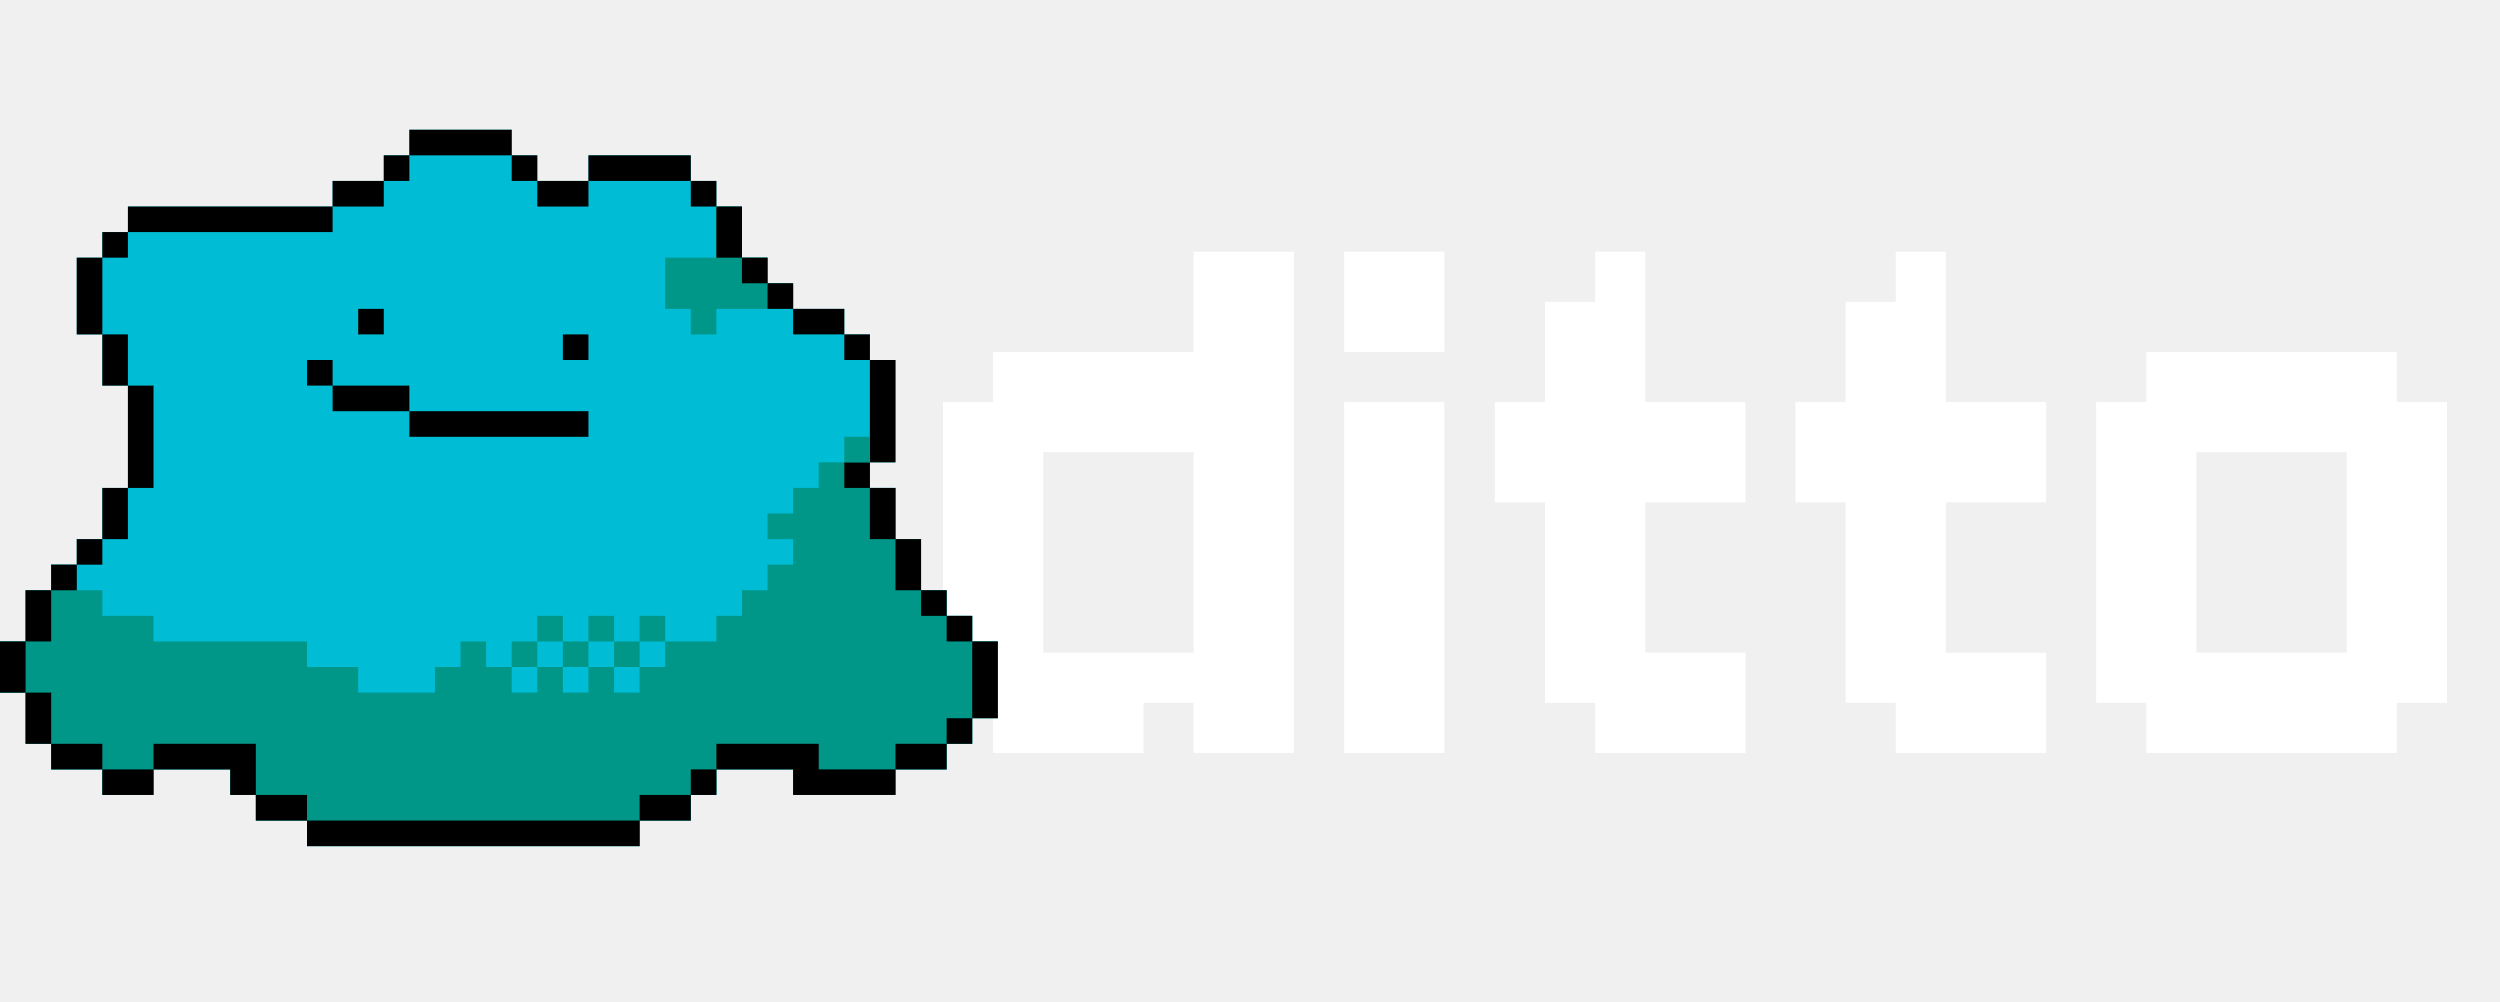
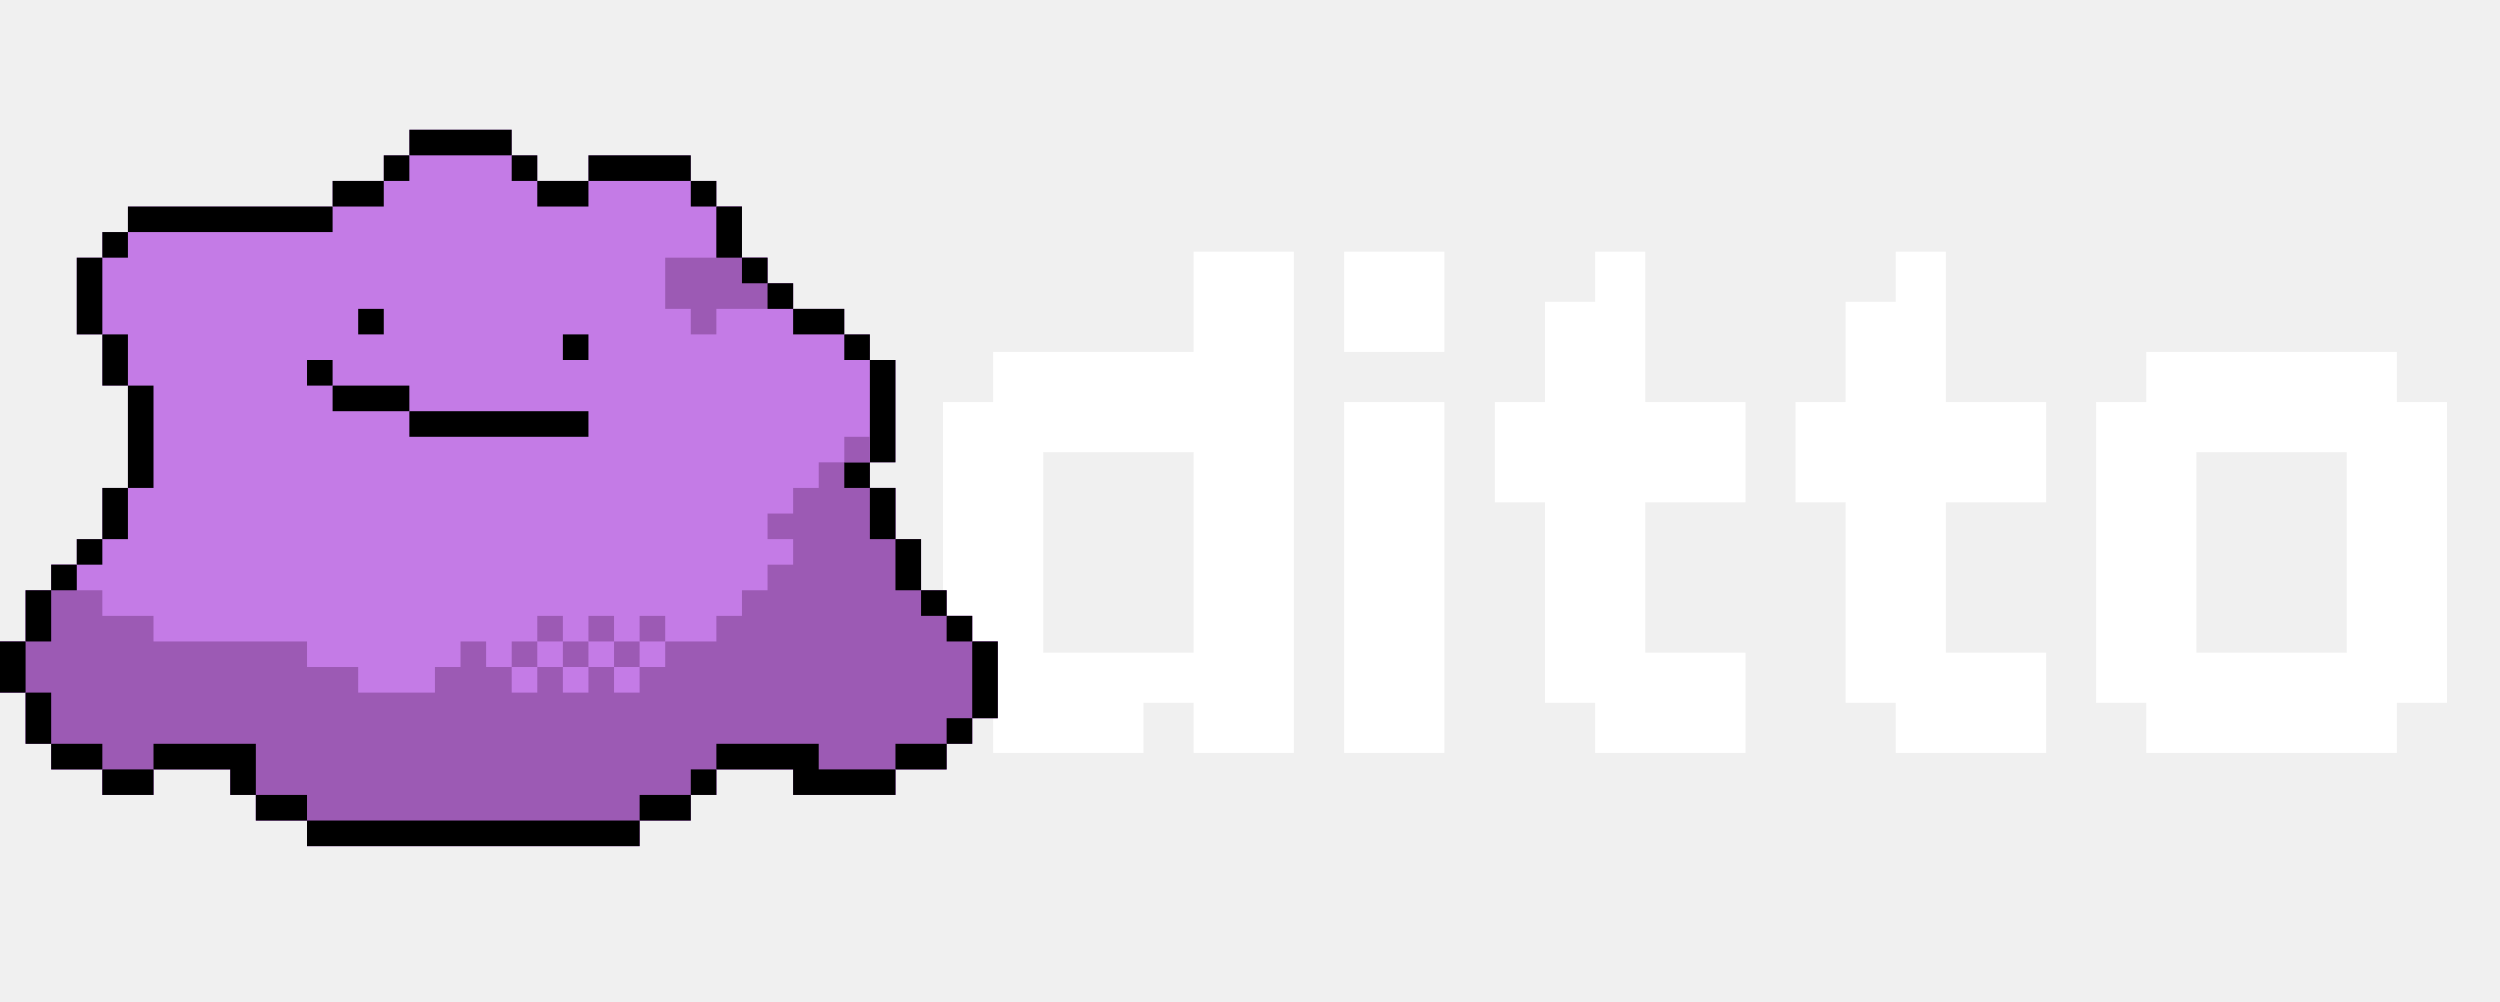
<svg xmlns="http://www.w3.org/2000/svg" width="684" height="274" viewBox="0 0 684 274" fill="none">
  <path d="M354 110V123.714H340.286V110H354ZM354 96.286V110H340.286V96.286H354ZM340.286 96.286V110H326.571V96.286H340.286ZM340.286 110V123.714H326.571V110H340.286ZM340.286 123.714V137.429H326.571V123.714H340.286ZM340.286 137.429V151.143H326.571V137.429H340.286ZM340.286 151.143V164.857H326.571V151.143H340.286ZM354 151.143V164.857H340.286V151.143H354ZM354 137.429V151.143H340.286V137.429H354ZM354 123.714V137.429H340.286V123.714H354ZM354 164.857V178.571H340.286V164.857H354ZM340.286 164.857V178.571H326.571V164.857H340.286ZM340.286 178.571V192.286H326.571V178.571H340.286ZM340.286 192.286V206H326.571V192.286H340.286ZM354 192.286V206H340.286V192.286H354ZM354 178.571V192.286H340.286V178.571H354ZM285.429 192.286V206H271.714V192.286H285.429ZM271.714 178.571V192.286H258V178.571H271.714ZM271.714 164.857V178.571H258V164.857H271.714ZM271.714 151.143V164.857H258V151.143H271.714ZM271.714 137.429V151.143H258V137.429H271.714ZM271.714 123.714V137.429H258V123.714H271.714ZM271.714 110V123.714H258V110H271.714ZM285.429 137.429V151.143H271.714V137.429H285.429ZM285.429 151.143V164.857H271.714V151.143H285.429ZM285.429 164.857V178.571H271.714V164.857H285.429ZM285.429 178.571V192.286H271.714V178.571H285.429ZM285.429 123.714V137.429H271.714V123.714H285.429ZM299.143 110V123.714H285.429V110H299.143ZM299.143 96.286V110H285.429V96.286H299.143ZM285.429 96.286V110H271.714V96.286H285.429ZM285.429 110V123.714H271.714V110H285.429ZM312.857 96.286V110H299.143V96.286H312.857ZM354 68.857V82.571H340.286V68.857H354ZM340.286 68.857V82.571H326.571V68.857H340.286ZM340.286 82.571V96.286H326.571V82.571H340.286ZM354 82.571V96.286H340.286V82.571H354ZM312.857 192.286V206H299.143V192.286H312.857ZM299.143 192.286V206H285.429V192.286H299.143ZM299.143 178.571V192.286H285.429V178.571H299.143ZM312.857 178.571V192.286H299.143V178.571H312.857ZM326.571 178.571V192.286H312.857V178.571H326.571ZM326.571 96.286V110H312.857V96.286H326.571ZM326.571 110V123.714H312.857V110H326.571ZM312.857 110V123.714H299.143V110H312.857ZM367.75 68.857H395.179V96.286H367.75V68.857ZM367.75 110H395.179V206H367.75V110ZM463.857 178.571H477.571V192.286H463.857V178.571ZM463.857 192.286H477.571V206H463.857V192.286ZM450.143 192.286H463.857V206H450.143V192.286ZM450.143 178.571H463.857V192.286H450.143V178.571ZM436.429 192.286H450.143V206H436.429V192.286ZM436.429 178.571H450.143V192.286H436.429V178.571ZM422.714 178.571H436.429V192.286H422.714V178.571ZM422.714 164.857H436.429V178.571H422.714V164.857ZM422.714 151.143H436.429V164.857H422.714V151.143ZM422.714 137.429H436.429V151.143H422.714V137.429ZM422.714 123.714H436.429V137.429H422.714V123.714ZM422.714 110H436.429V123.714H422.714V110ZM436.429 151.143H450.143V164.857H436.429V151.143ZM436.429 164.857H450.143V178.571H436.429V164.857ZM436.429 137.429H450.143V151.143H436.429V137.429ZM436.429 123.714H450.143V137.429H436.429V123.714ZM436.429 68.857H450.143V82.571H436.429V68.857ZM436.429 82.571H450.143V96.286H436.429V82.571ZM436.429 96.286H450.143V110H436.429V96.286ZM436.429 110H450.143V123.714H436.429V110ZM422.714 96.286H436.429V110H422.714V96.286ZM409 110H422.714V123.714H409V110ZM450.143 110H463.857V123.714H450.143V110ZM463.857 110H477.571V123.714H463.857V110ZM422.714 82.571H436.429V96.286H422.714V82.571ZM409 123.714H422.714V137.429H409V123.714ZM450.143 123.714H463.857V137.429H450.143V123.714ZM463.857 123.714H477.571V137.429H463.857V123.714ZM546.107 178.571H559.821V192.286H546.107V178.571ZM546.107 192.286H559.821V206H546.107V192.286ZM532.393 192.286H546.107V206H532.393V192.286ZM532.393 178.571H546.107V192.286H532.393V178.571ZM518.679 192.286H532.393V206H518.679V192.286ZM518.679 178.571H532.393V192.286H518.679V178.571ZM504.964 178.571H518.679V192.286H504.964V178.571ZM504.964 164.857H518.679V178.571H504.964V164.857ZM504.964 151.143H518.679V164.857H504.964V151.143ZM504.964 137.429H518.679V151.143H504.964V137.429ZM504.964 123.714H518.679V137.429H504.964V123.714ZM504.964 110H518.679V123.714H504.964V110ZM518.679 151.143H532.393V164.857H518.679V151.143ZM518.679 164.857H532.393V178.571H518.679V164.857ZM518.679 137.429H532.393V151.143H518.679V137.429ZM518.679 123.714H532.393V137.429H518.679V123.714ZM518.679 68.857H532.393V82.571H518.679V68.857ZM518.679 82.571H532.393V96.286H518.679V82.571ZM518.679 96.286H532.393V110H518.679V96.286ZM518.679 110H532.393V123.714H518.679V110ZM504.964 96.286H518.679V110H504.964V96.286ZM491.25 110H504.964V123.714H491.25V110ZM532.393 110H546.107V123.714H532.393V110ZM546.107 110H559.821V123.714H546.107V110ZM504.964 82.571H518.679V96.286H504.964V82.571ZM491.25 123.714H504.964V137.429H491.25V123.714ZM532.393 123.714H546.107V137.429H532.393V123.714ZM546.107 123.714H559.821V137.429H546.107V123.714ZM600.929 96.286H614.643V110H600.929V96.286ZM587.214 96.286H600.929V110H587.214V96.286ZM587.214 110H600.929V123.714H587.214V110ZM600.929 110H614.643V123.714H600.929V110ZM614.643 96.286H628.357V110H614.643V96.286ZM628.357 96.286H642.071V110H628.357V96.286ZM642.071 96.286H655.786V110H642.071V96.286ZM642.071 110H655.786V123.714H642.071V110ZM628.357 110H642.071V123.714H628.357V110ZM642.071 137.429H655.786V151.143H642.071V137.429ZM655.786 110H669.5V123.714H655.786V110ZM655.786 123.714H669.5V137.429H655.786V123.714ZM655.786 137.429H669.5V151.143H655.786V137.429ZM655.786 151.143H669.5V164.857H655.786V151.143ZM655.786 164.857H669.5V178.571H655.786V164.857ZM655.786 178.571H669.5V192.286H655.786V178.571ZM642.071 178.571H655.786V192.286H642.071V178.571ZM642.071 164.857H655.786V178.571H642.071V164.857ZM642.071 151.143H655.786V164.857H642.071V151.143ZM642.071 123.714H655.786V137.429H642.071V123.714ZM628.357 178.571H642.071V192.286H628.357V178.571ZM642.071 192.286H655.786V206H642.071V192.286ZM628.357 192.286H642.071V206H628.357V192.286ZM614.643 192.286H628.357V206H614.643V192.286ZM600.929 192.286H614.643V206H600.929V192.286ZM587.214 192.286H600.929V206H587.214V192.286ZM587.214 178.571H600.929V192.286H587.214V178.571ZM600.929 178.571H614.643V192.286H600.929V178.571ZM587.214 164.857H600.929V178.571H587.214V164.857ZM573.5 178.571H587.214V192.286H573.5V178.571ZM573.5 164.857H587.214V178.571H573.5V164.857ZM573.5 151.143H587.214V164.857H573.5V151.143ZM573.5 137.429H587.214V151.143H573.5V137.429ZM573.5 123.714H587.214V137.429H573.5V123.714ZM573.5 110H587.214V123.714H573.5V110ZM587.214 123.714H600.929V137.429H587.214V123.714ZM587.214 137.429H600.929V151.143H587.214V137.429ZM587.214 151.143H600.929V164.857H587.214V151.143ZM614.643 178.571H628.357V192.286H614.643V178.571ZM614.643 110H628.357V123.714H614.643V110Z" fill="white" />
-   <path d="M112 35.5C121.24 35.5 130.48 35.5 140 35.5C140 37.81 140 40.12 140 42.5C142.31 42.5 144.62 42.5 147 42.5C147 44.81 147 47.12 147 49.5C151.62 49.5 156.24 49.5 161 49.5C161 47.19 161 44.88 161 42.5C170.24 42.5 179.48 42.5 189 42.5C189 44.81 189 47.12 189 49.5C191.31 49.5 193.62 49.5 196 49.5C196 51.81 196 54.12 196 56.5C198.31 56.5 200.62 56.5 203 56.5C203 61.12 203 65.74 203 70.5C205.31 70.5 207.62 70.5 210 70.5C210 72.81 210 75.12 210 77.5C212.31 77.5 214.62 77.5 217 77.5C217 79.81 217 82.12 217 84.5C221.62 84.5 226.24 84.5 231 84.5C231 86.81 231 89.12 231 91.5C233.31 91.5 235.62 91.5 238 91.5C238 93.81 238 96.12 238 98.5C240.31 98.5 242.62 98.5 245 98.5C245 107.74 245 116.98 245 126.5C242.69 126.5 240.38 126.5 238 126.5C238 128.81 238 131.12 238 133.5C240.31 133.5 242.62 133.5 245 133.5C245 138.12 245 142.74 245 147.5C247.31 147.5 249.62 147.5 252 147.5C252 152.12 252 156.74 252 161.5C254.31 161.5 256.62 161.5 259 161.5C259 163.81 259 166.12 259 168.5C261.31 168.5 263.62 168.5 266 168.5C266 170.81 266 173.12 266 175.5C268.31 175.5 270.62 175.5 273 175.5C273 182.43 273 189.36 273 196.5C270.69 196.5 268.38 196.5 266 196.5C266 198.81 266 201.12 266 203.5C263.69 203.5 261.38 203.5 259 203.5C259 205.81 259 208.12 259 210.5C254.38 210.5 249.76 210.5 245 210.5C245 212.81 245 215.12 245 217.5C235.76 217.5 226.52 217.5 217 217.5C217 215.19 217 212.88 217 210.5C210.07 210.5 203.14 210.5 196 210.5C196 212.81 196 215.12 196 217.5C193.69 217.5 191.38 217.5 189 217.5C189 219.81 189 222.12 189 224.5C184.38 224.5 179.76 224.5 175 224.5C175 226.81 175 229.12 175 231.5C144.97 231.5 114.94 231.5 84 231.5C84 229.19 84 226.88 84 224.5C79.38 224.5 74.76 224.5 70 224.5C70 222.19 70 219.88 70 217.5C67.69 217.5 65.38 217.5 63 217.5C63 215.19 63 212.88 63 210.5C56.07 210.5 49.14 210.5 42 210.5C42 212.81 42 215.12 42 217.5C37.38 217.5 32.76 217.5 28 217.5C28 215.19 28 212.88 28 210.5C23.38 210.5 18.76 210.5 14 210.5C14 208.19 14 205.88 14 203.5C11.69 203.5 9.38 203.5 7 203.5C7 198.88 7 194.26 7 189.5C4.69 189.5 2.38 189.5 0 189.5C0 184.88 0 180.26 0 175.5C2.31 175.5 4.62 175.5 7 175.5C7 170.88 7 166.26 7 161.5C9.31 161.5 11.62 161.5 14 161.5C14 159.19 14 156.88 14 154.5C16.31 154.5 18.62 154.5 21 154.5C21 152.19 21 149.88 21 147.5C23.31 147.5 25.62 147.5 28 147.5C28 142.88 28 138.26 28 133.5C30.31 133.5 32.62 133.5 35 133.5C35 124.26 35 115.02 35 105.5C32.69 105.5 30.38 105.5 28 105.5C28 100.88 28 96.26 28 91.5C25.69 91.5 23.38 91.5 21 91.5C21 84.57 21 77.64 21 70.5C23.31 70.5 25.62 70.5 28 70.5C28 68.19 28 65.88 28 63.5C30.31 63.5 32.62 63.5 35 63.5C35 61.19 35 58.88 35 56.5C53.48 56.5 71.96 56.5 91 56.5C91 54.19 91 51.88 91 49.5C95.62 49.5 100.24 49.5 105 49.5C105 47.19 105 44.88 105 42.5C107.31 42.5 109.62 42.5 112 42.5C112 40.19 112 37.88 112 35.5Z" fill="#00BCD4" />
-   <path d="M224 126.5C228.62 126.5 233.24 126.5 238 126.5C238 128.81 238 131.12 238 133.5C240.31 133.5 242.62 133.5 245 133.5C245 138.12 245 142.74 245 147.5C247.31 147.5 249.62 147.5 252 147.5C252 152.12 252 156.74 252 161.5C254.31 161.5 256.62 161.5 259 161.5C259 163.81 259 166.12 259 168.5C261.31 168.5 263.62 168.5 266 168.5C266 170.81 266 173.12 266 175.5C268.31 175.5 270.62 175.5 273 175.5C273 182.43 273 189.36 273 196.5C270.69 196.5 268.38 196.5 266 196.5C266 198.81 266 201.12 266 203.5C263.69 203.5 261.38 203.5 259 203.5C259 205.81 259 208.12 259 210.5C254.38 210.5 249.76 210.5 245 210.5C245 212.81 245 215.12 245 217.5C235.76 217.5 226.52 217.5 217 217.5C217 215.19 217 212.88 217 210.5C210.07 210.5 203.14 210.5 196 210.5C196 212.81 196 215.12 196 217.5C193.69 217.5 191.38 217.5 189 217.5C189 219.81 189 222.12 189 224.5C184.38 224.5 179.76 224.5 175 224.5C175 226.81 175 229.12 175 231.5C144.97 231.5 114.94 231.5 84 231.5C84 229.19 84 226.88 84 224.5C79.38 224.5 74.76 224.5 70 224.5C70 222.19 70 219.88 70 217.5C67.69 217.5 65.38 217.5 63 217.5C63 215.19 63 212.88 63 210.5C56.07 210.5 49.14 210.5 42 210.5C42 212.81 42 215.12 42 217.5C37.38 217.5 32.76 217.5 28 217.5C28 215.19 28 212.88 28 210.5C23.38 210.5 18.76 210.5 14 210.5C14 208.19 14 205.88 14 203.5C11.69 203.5 9.38 203.5 7 203.5C7 198.88 7 194.26 7 189.5C4.69 189.5 2.38 189.5 0 189.5C0 184.88 0 180.26 0 175.5C2.31 175.5 4.62 175.5 7 175.5C7 170.88 7 166.26 7 161.5C9.31 161.5 11.62 161.5 14 161.5C14 159.19 14 156.88 14 154.5C16.31 154.5 18.62 154.5 21 154.5C21 156.81 21 159.12 21 161.5C23.31 161.5 25.62 161.5 28 161.5C28 163.81 28 166.12 28 168.5C32.62 168.5 37.24 168.5 42 168.5C42 170.81 42 173.12 42 175.5C55.86 175.5 69.72 175.5 84 175.5C84 177.81 84 180.12 84 182.5C88.62 182.5 93.24 182.5 98 182.5C98 184.81 98 187.12 98 189.5C104.93 189.5 111.86 189.5 119 189.5C119 187.19 119 184.88 119 182.5C121.31 182.5 123.62 182.5 126 182.5C126 180.19 126 177.88 126 175.5C128.31 175.5 130.62 175.5 133 175.5C133 177.81 133 180.12 133 182.5C135.31 182.5 137.62 182.5 140 182.5C140 184.81 140 187.12 140 189.5C142.31 189.5 144.62 189.5 147 189.5C147 187.19 147 184.88 147 182.5C149.31 182.5 151.62 182.5 154 182.5C154 184.81 154 187.12 154 189.5C156.31 189.5 158.62 189.5 161 189.5C161 187.19 161 184.88 161 182.5C163.31 182.5 165.62 182.5 168 182.5C168 184.81 168 187.12 168 189.5C170.31 189.5 172.62 189.5 175 189.5C175 187.19 175 184.88 175 182.5C177.31 182.5 179.62 182.5 182 182.5C182 180.19 182 177.88 182 175.5C186.62 175.5 191.24 175.5 196 175.5C196 173.19 196 170.88 196 168.5C198.31 168.5 200.62 168.5 203 168.5C203 166.19 203 163.88 203 161.5C205.31 161.5 207.62 161.5 210 161.5C210 159.19 210 156.88 210 154.5C212.31 154.5 214.62 154.5 217 154.5C217 152.19 217 149.88 217 147.5C214.69 147.5 212.38 147.5 210 147.5C210 145.19 210 142.88 210 140.5C212.31 140.5 214.62 140.5 217 140.5C217 138.19 217 135.88 217 133.5C219.31 133.5 221.62 133.5 224 133.5C224 131.19 224 128.88 224 126.5Z" fill="#009688" />
+   <path d="M112 35.5C121.24 35.5 130.48 35.5 140 35.5C140 37.81 140 40.12 140 42.5C142.31 42.5 144.62 42.5 147 42.5C147 44.81 147 47.12 147 49.5C151.62 49.5 156.24 49.5 161 49.5C161 47.19 161 44.88 161 42.5C170.24 42.5 179.48 42.5 189 42.5C189 44.81 189 47.12 189 49.5C191.31 49.5 193.62 49.5 196 49.5C196 51.81 196 54.12 196 56.5C198.31 56.5 200.62 56.5 203 56.5C203 61.12 203 65.74 203 70.5C205.31 70.5 207.62 70.5 210 70.5C210 72.81 210 75.12 210 77.5C212.31 77.5 214.62 77.5 217 77.5C217 79.81 217 82.12 217 84.5C221.62 84.5 226.24 84.5 231 84.5C231 86.81 231 89.12 231 91.5C233.31 91.5 235.62 91.5 238 91.5C238 93.81 238 96.12 238 98.5C240.31 98.5 242.62 98.5 245 98.5C245 107.74 245 116.98 245 126.5C242.69 126.5 240.38 126.5 238 126.5C238 128.81 238 131.12 238 133.5C240.31 133.5 242.62 133.5 245 133.5C245 138.12 245 142.74 245 147.5C247.31 147.5 249.62 147.5 252 147.5C252 152.12 252 156.74 252 161.5C254.31 161.5 256.62 161.5 259 161.5C259 163.81 259 166.12 259 168.5C261.31 168.5 263.62 168.5 266 168.5C266 170.81 266 173.12 266 175.5C268.31 175.5 270.62 175.5 273 175.5C273 182.43 273 189.36 273 196.5C270.69 196.5 268.38 196.5 266 196.5C266 198.81 266 201.12 266 203.5C263.69 203.5 261.38 203.5 259 203.5C259 205.81 259 208.12 259 210.5C254.38 210.5 249.76 210.5 245 210.5C245 212.81 245 215.12 245 217.5C235.76 217.5 226.52 217.5 217 217.5C217 215.19 217 212.88 217 210.5C210.07 210.5 203.14 210.5 196 210.5C196 212.81 196 215.12 196 217.5C193.69 217.5 191.38 217.5 189 217.5C189 219.81 189 222.12 189 224.5C184.38 224.5 179.76 224.5 175 224.5C175 226.81 175 229.12 175 231.5C144.97 231.5 114.94 231.5 84 231.5C84 229.19 84 226.88 84 224.5C79.38 224.5 74.76 224.5 70 224.5C70 222.19 70 219.88 70 217.5C67.69 217.5 65.38 217.5 63 217.5C63 215.19 63 212.88 63 210.5C56.07 210.5 49.14 210.5 42 210.5C42 212.81 42 215.12 42 217.5C37.38 217.5 32.76 217.5 28 217.5C28 215.19 28 212.88 28 210.5C23.38 210.5 18.76 210.5 14 210.5C14 208.19 14 205.88 14 203.5C11.69 203.5 9.38 203.5 7 203.5C7 198.88 7 194.26 7 189.5C4.69 189.5 2.38 189.5 0 189.5C0 184.88 0 180.26 0 175.5C2.31 175.5 4.62 175.5 7 175.5C7 170.88 7 166.26 7 161.5C9.31 161.5 11.62 161.5 14 161.5C14 159.19 14 156.88 14 154.5C16.31 154.5 18.62 154.5 21 154.5C21 152.19 21 149.88 21 147.5C23.31 147.5 25.62 147.5 28 147.5C28 142.88 28 138.26 28 133.5C30.31 133.5 32.62 133.5 35 133.5C35 124.26 35 115.02 35 105.5C32.69 105.5 30.38 105.5 28 105.5C28 100.88 28 96.26 28 91.5C25.69 91.5 23.38 91.5 21 91.5C21 84.57 21 77.64 21 70.5C23.31 70.5 25.62 70.5 28 70.5C28 68.19 28 65.88 28 63.5C30.31 63.5 32.62 63.5 35 63.5C35 61.19 35 58.88 35 56.5C53.48 56.5 71.96 56.5 91 56.5C91 54.19 91 51.88 91 49.5C95.62 49.5 100.24 49.5 105 49.5C105 47.19 105 44.88 105 42.5C107.31 42.5 109.62 42.5 112 42.5C112 40.19 112 37.88 112 35.5Z" fill="#C47BE6" />
+   <path d="M224 126.5C228.62 126.5 233.24 126.5 238 126.5C238 128.81 238 131.12 238 133.5C240.31 133.5 242.62 133.5 245 133.5C245 138.12 245 142.74 245 147.5C247.31 147.5 249.62 147.5 252 147.5C252 152.12 252 156.74 252 161.5C254.31 161.5 256.62 161.5 259 161.5C259 163.81 259 166.12 259 168.5C261.31 168.5 263.62 168.5 266 168.5C266 170.81 266 173.12 266 175.5C268.31 175.5 270.62 175.5 273 175.5C273 182.43 273 189.36 273 196.5C270.69 196.5 268.38 196.5 266 196.5C266 198.81 266 201.12 266 203.5C263.69 203.5 261.38 203.5 259 203.5C259 205.81 259 208.12 259 210.5C254.38 210.5 249.76 210.5 245 210.5C245 212.81 245 215.12 245 217.5C235.76 217.5 226.52 217.5 217 217.5C217 215.19 217 212.88 217 210.5C210.07 210.5 203.14 210.5 196 210.5C196 212.81 196 215.12 196 217.5C193.69 217.5 191.38 217.5 189 217.5C189 219.81 189 222.12 189 224.5C184.38 224.5 179.76 224.5 175 224.5C175 226.81 175 229.12 175 231.5C144.97 231.5 114.94 231.5 84 231.5C84 229.19 84 226.88 84 224.5C79.38 224.5 74.76 224.5 70 224.5C70 222.19 70 219.88 70 217.5C67.69 217.5 65.38 217.5 63 217.5C63 215.19 63 212.88 63 210.5C56.07 210.5 49.14 210.5 42 210.5C42 212.81 42 215.12 42 217.5C37.38 217.5 32.76 217.5 28 217.5C28 215.19 28 212.88 28 210.5C23.38 210.5 18.76 210.5 14 210.5C14 208.19 14 205.88 14 203.5C11.69 203.5 9.38 203.5 7 203.5C7 198.88 7 194.26 7 189.5C4.69 189.5 2.38 189.5 0 189.5C0 184.88 0 180.26 0 175.5C2.31 175.5 4.62 175.5 7 175.5C7 170.88 7 166.26 7 161.5C9.31 161.5 11.62 161.5 14 161.5C14 159.19 14 156.88 14 154.5C16.31 154.5 18.62 154.5 21 154.5C21 156.81 21 159.12 21 161.5C23.31 161.5 25.62 161.5 28 161.5C28 163.81 28 166.12 28 168.5C32.62 168.5 37.24 168.5 42 168.5C42 170.81 42 173.12 42 175.5C55.86 175.5 69.72 175.5 84 175.5C84 177.81 84 180.12 84 182.5C88.62 182.5 93.24 182.5 98 182.5C98 184.81 98 187.12 98 189.5C104.93 189.5 111.86 189.5 119 189.5C119 187.19 119 184.88 119 182.5C121.31 182.5 123.62 182.5 126 182.5C126 180.19 126 177.88 126 175.5C128.31 175.5 130.62 175.5 133 175.5C133 177.81 133 180.12 133 182.5C135.31 182.5 137.62 182.5 140 182.5C140 184.81 140 187.12 140 189.5C142.31 189.5 144.62 189.5 147 189.5C147 187.19 147 184.88 147 182.5C149.31 182.5 151.62 182.5 154 182.5C154 184.81 154 187.12 154 189.5C156.31 189.5 158.62 189.5 161 189.5C161 187.19 161 184.88 161 182.5C163.31 182.5 165.62 182.5 168 182.5C168 184.81 168 187.12 168 189.5C170.31 189.5 172.62 189.5 175 189.5C175 187.19 175 184.88 175 182.5C177.31 182.5 179.62 182.5 182 182.5C182 180.19 182 177.88 182 175.5C186.62 175.5 191.24 175.5 196 175.5C196 173.19 196 170.88 196 168.5C198.31 168.5 200.62 168.5 203 168.5C203 166.19 203 163.88 203 161.5C205.31 161.5 207.62 161.5 210 161.5C210 159.19 210 156.88 210 154.5C212.31 154.5 214.62 154.5 217 154.5C217 152.19 217 149.88 217 147.5C214.69 147.5 212.38 147.5 210 147.5C210 145.19 210 142.88 210 140.5C212.31 140.5 214.62 140.5 217 140.5C217 138.19 217 135.88 217 133.5C219.31 133.5 221.62 133.5 224 133.5C224 131.19 224 128.88 224 126.5Z" fill="#9C5AB4" />
  <path d="M84 224.5C114.03 224.5 144.06 224.5 175 224.5C175 226.81 175 229.12 175 231.5C144.97 231.5 114.94 231.5 84 231.5C84 229.19 84 226.88 84 224.5Z" fill="black" />
-   <path d="M196 56.5C198.31 56.5 200.62 56.5 203 56.5C203 61.12 203 65.74 203 70.5C205.31 70.5 207.62 70.5 210 70.5C210 72.81 210 75.12 210 77.5C212.31 77.5 214.62 77.5 217 77.5C217 79.81 217 82.12 217 84.5C210.07 84.5 203.14 84.5 196 84.5C196 86.81 196 89.12 196 91.5C193.69 91.5 191.38 91.5 189 91.5C189 89.19 189 86.88 189 84.5C186.69 84.5 184.38 84.5 182 84.5C182 79.88 182 75.26 182 70.5C186.62 70.5 191.24 70.5 196 70.5C196 65.88 196 61.26 196 56.5Z" fill="#009688" />
+   <path d="M196 56.5C198.31 56.5 200.62 56.5 203 56.5C203 61.12 203 65.74 203 70.5C205.31 70.5 207.62 70.5 210 70.5C210 72.81 210 75.12 210 77.5C212.31 77.5 214.62 77.5 217 77.5C217 79.81 217 82.12 217 84.5C210.07 84.5 203.14 84.5 196 84.5C196 86.81 196 89.12 196 91.5C193.69 91.5 191.38 91.5 189 91.5C189 89.19 189 86.88 189 84.5C186.69 84.5 184.38 84.5 182 84.5C182 79.88 182 75.26 182 70.5C186.62 70.5 191.24 70.5 196 70.5C196 65.88 196 61.26 196 56.5Z" fill="#9C5AB4" />
  <path d="M196 203.5C205.24 203.5 214.48 203.5 224 203.5C224 205.81 224 208.12 224 210.5C230.93 210.5 237.86 210.5 245 210.5C245 212.81 245 215.12 245 217.5C235.76 217.5 226.52 217.5 217 217.5C217 215.19 217 212.88 217 210.5C210.07 210.5 203.14 210.5 196 210.5C196 208.19 196 205.88 196 203.5Z" fill="black" />
  <path d="M35 56.5C53.48 56.5 71.96 56.5 91 56.5C91 58.81 91 61.12 91 63.5C72.52 63.5 54.04 63.5 35 63.5C35 61.19 35 58.88 35 56.5Z" fill="black" />
  <path d="M112 112.5C128.17 112.5 144.34 112.5 161 112.5C161 114.81 161 117.12 161 119.5C144.83 119.5 128.66 119.5 112 119.5C112 117.19 112 114.88 112 112.5Z" fill="black" />
  <path d="M42 203.5C51.24 203.5 60.48 203.5 70 203.5C70 208.12 70 212.74 70 217.5C67.69 217.5 65.38 217.5 63 217.5C63 215.19 63 212.88 63 210.5C56.07 210.5 49.14 210.5 42 210.5C42 208.19 42 205.88 42 203.5Z" fill="black" />
  <path d="M35 105.5C37.31 105.5 39.62 105.5 42 105.5C42 114.74 42 123.98 42 133.5C39.69 133.5 37.38 133.5 35 133.5C35 124.26 35 115.02 35 105.5Z" fill="black" />
  <path d="M238 98.5C240.31 98.5 242.62 98.5 245 98.5C245 107.74 245 116.98 245 126.5C242.69 126.5 240.38 126.5 238 126.5C238 117.26 238 108.02 238 98.5Z" fill="black" />
  <path d="M161 42.5C170.24 42.5 179.48 42.5 189 42.5C189 44.81 189 47.12 189 49.5C179.76 49.5 170.52 49.5 161 49.5C161 47.19 161 44.88 161 42.5Z" fill="black" />
  <path d="M112 35.5C121.24 35.5 130.48 35.5 140 35.5C140 37.81 140 40.12 140 42.5C130.76 42.5 121.52 42.5 112 42.5C112 40.19 112 37.88 112 35.5Z" fill="black" />
  <path d="M266 175.5C268.31 175.5 270.62 175.5 273 175.5C273 182.43 273 189.36 273 196.5C270.69 196.5 268.38 196.5 266 196.5C266 189.57 266 182.64 266 175.5Z" fill="black" />
  <path d="M91 105.5C97.93 105.5 104.86 105.5 112 105.5C112 107.81 112 110.12 112 112.5C105.07 112.5 98.14 112.5 91 112.5C91 110.19 91 107.88 91 105.5Z" fill="black" />
  <path d="M21 70.5C23.31 70.5 25.62 70.5 28 70.5C28 77.43 28 84.36 28 91.5C25.69 91.5 23.38 91.5 21 91.5C21 84.57 21 77.64 21 70.5Z" fill="black" />
  <path d="M175 217.5C179.62 217.5 184.24 217.5 189 217.5C189 219.81 189 222.12 189 224.5C184.38 224.5 179.76 224.5 175 224.5C175 222.19 175 219.88 175 217.5Z" fill="black" />
  <path d="M70 217.5C74.62 217.5 79.24 217.5 84 217.5C84 219.81 84 222.12 84 224.5C79.38 224.5 74.76 224.5 70 224.5C70 222.19 70 219.88 70 217.5Z" fill="black" />
  <path d="M28 210.5C32.62 210.5 37.24 210.5 42 210.5C42 212.81 42 215.12 42 217.5C37.38 217.5 32.76 217.5 28 217.5C28 215.19 28 212.88 28 210.5Z" fill="black" />
  <path d="M245 203.5C249.62 203.5 254.24 203.5 259 203.5C259 205.81 259 208.12 259 210.5C254.38 210.5 249.76 210.5 245 210.5C245 208.19 245 205.88 245 203.5Z" fill="black" />
  <path d="M14 203.5C18.62 203.5 23.24 203.5 28 203.5C28 205.81 28 208.12 28 210.5C23.38 210.5 18.76 210.5 14 210.5C14 208.19 14 205.88 14 203.5Z" fill="black" />
  <path d="M7 189.5C9.31 189.5 11.62 189.5 14 189.5C14 194.12 14 198.74 14 203.5C11.69 203.5 9.38 203.5 7 203.5C7 198.88 7 194.26 7 189.5Z" fill="black" />
  <path d="M0 175.5C2.31 175.5 4.62 175.5 7 175.5C7 180.12 7 184.74 7 189.5C4.69 189.5 2.38 189.5 0 189.5C0 184.88 0 180.26 0 175.5Z" fill="black" />
  <path d="M7 161.5C9.31 161.5 11.62 161.5 14 161.5C14 166.12 14 170.74 14 175.5C11.69 175.5 9.38 175.5 7 175.5C7 170.88 7 166.26 7 161.5Z" fill="black" />
  <path d="M245 147.5C247.31 147.5 249.62 147.5 252 147.5C252 152.12 252 156.74 252 161.5C249.69 161.5 247.38 161.5 245 161.5C245 156.88 245 152.26 245 147.5Z" fill="black" />
  <path d="M238 133.5C240.31 133.5 242.62 133.5 245 133.5C245 138.12 245 142.74 245 147.5C242.69 147.5 240.38 147.5 238 147.5C238 142.88 238 138.26 238 133.5Z" fill="black" />
  <path d="M28 133.5C30.31 133.5 32.62 133.5 35 133.5C35 138.12 35 142.74 35 147.5C32.69 147.5 30.38 147.5 28 147.5C28 142.88 28 138.26 28 133.5Z" fill="black" />
  <path d="M28 91.5C30.31 91.5 32.62 91.5 35 91.5C35 96.12 35 100.74 35 105.5C32.69 105.5 30.38 105.5 28 105.5C28 100.88 28 96.26 28 91.5Z" fill="black" />
  <path d="M217 84.5C221.62 84.5 226.24 84.5 231 84.5C231 86.81 231 89.12 231 91.5C226.38 91.5 221.76 91.5 217 91.5C217 89.19 217 86.88 217 84.5Z" fill="black" />
  <path d="M196 56.5C198.31 56.5 200.62 56.5 203 56.5C203 61.12 203 65.74 203 70.5C200.69 70.5 198.38 70.5 196 70.5C196 65.88 196 61.26 196 56.5Z" fill="black" />
  <path d="M147 49.5C151.62 49.5 156.24 49.5 161 49.5C161 51.81 161 54.12 161 56.5C156.38 56.5 151.76 56.5 147 56.5C147 54.19 147 51.88 147 49.5Z" fill="black" />
  <path d="M91 49.5C95.62 49.5 100.24 49.5 105 49.5C105 51.81 105 54.12 105 56.5C100.38 56.5 95.76 56.5 91 56.5C91 54.19 91 51.88 91 49.5Z" fill="black" />
  <path d="M189 210.5C191.31 210.5 193.62 210.5 196 210.5C196 212.81 196 215.12 196 217.5C193.69 217.5 191.38 217.5 189 217.5C189 215.19 189 212.88 189 210.5Z" fill="black" />
  <path d="M259 196.5C261.31 196.5 263.62 196.5 266 196.5C266 198.81 266 201.12 266 203.5C263.69 203.5 261.38 203.5 259 203.5C259 201.19 259 198.88 259 196.5Z" fill="black" />
-   <path d="M168 175.5C170.31 175.5 172.62 175.5 175 175.5C175 177.81 175 180.12 175 182.5C172.69 182.5 170.38 182.5 168 182.5C168 180.19 168 177.88 168 175.5Z" fill="#009688" />
-   <path d="M154 175.5C156.31 175.5 158.62 175.5 161 175.5C161 177.81 161 180.12 161 182.5C158.69 182.5 156.38 182.5 154 182.5C154 180.19 154 177.88 154 175.5Z" fill="#009688" />
-   <path d="M140 175.5C142.31 175.5 144.62 175.5 147 175.5C147 177.81 147 180.12 147 182.5C144.69 182.5 142.38 182.5 140 182.5C140 180.19 140 177.88 140 175.5Z" fill="#009688" />
+   <path d="M168 175.5C170.31 175.5 172.62 175.5 175 175.5C175 177.81 175 180.12 175 182.5C172.69 182.5 170.38 182.5 168 182.5C168 180.19 168 177.88 168 175.5Z" fill="#9C5AB4" />
+   <path d="M154 175.5C156.31 175.5 158.62 175.5 161 175.5C161 177.81 161 180.12 161 182.5C158.69 182.5 156.38 182.5 154 182.5C154 180.19 154 177.88 154 175.5Z" fill="#9C5AB4" />
+   <path d="M140 175.5C142.31 175.5 144.62 175.5 147 175.5C147 177.81 147 180.12 147 182.5C144.69 182.5 142.38 182.5 140 182.5C140 180.19 140 177.88 140 175.5Z" fill="#9C5AB4" />
  <path d="M259 168.5C261.31 168.5 263.62 168.5 266 168.5C266 170.81 266 173.12 266 175.5C263.69 175.5 261.38 175.5 259 175.5C259 173.19 259 170.88 259 168.5Z" fill="black" />
-   <path d="M175 168.5C177.31 168.5 179.62 168.5 182 168.5C182 170.81 182 173.12 182 175.5C179.69 175.5 177.38 175.5 175 175.5C175 173.19 175 170.88 175 168.5Z" fill="#009688" />
-   <path d="M161 168.5C163.31 168.5 165.62 168.5 168 168.5C168 170.81 168 173.12 168 175.5C165.69 175.5 163.38 175.5 161 175.5C161 173.19 161 170.88 161 168.5Z" fill="#009688" />
-   <path d="M147 168.5C149.31 168.5 151.62 168.5 154 168.5C154 170.81 154 173.12 154 175.5C151.69 175.5 149.38 175.5 147 175.5C147 173.19 147 170.88 147 168.5Z" fill="#009688" />
+   <path d="M175 168.5C177.31 168.5 179.62 168.5 182 168.5C182 170.81 182 173.12 182 175.5C179.69 175.5 177.38 175.5 175 175.5C175 173.19 175 170.88 175 168.5Z" fill="#9C5AB4" />
+   <path d="M161 168.5C163.31 168.5 165.62 168.5 168 168.5C168 170.81 168 173.12 168 175.5C165.69 175.5 163.38 175.5 161 175.5C161 173.19 161 170.88 161 168.5Z" fill="#9C5AB4" />
+   <path d="M147 168.5C149.31 168.5 151.62 168.5 154 168.5C154 170.81 154 173.12 154 175.5C151.69 175.5 149.38 175.5 147 175.5C147 173.19 147 170.88 147 168.5Z" fill="#9C5AB4" />
  <path d="M252 161.5C254.31 161.5 256.62 161.5 259 161.5C259 163.81 259 166.12 259 168.5C256.69 168.5 254.38 168.5 252 168.5C252 166.19 252 163.88 252 161.5Z" fill="black" />
  <path d="M14 154.5C16.31 154.5 18.62 154.5 21 154.5C21 156.81 21 159.12 21 161.5C18.69 161.5 16.38 161.5 14 161.5C14 159.19 14 156.88 14 154.5Z" fill="black" />
  <path d="M21 147.5C23.31 147.5 25.62 147.5 28 147.5C28 149.81 28 152.12 28 154.5C25.69 154.5 23.38 154.5 21 154.5C21 152.19 21 149.88 21 147.5Z" fill="black" />
  <path d="M231 126.5C233.31 126.5 235.62 126.5 238 126.5C238 128.81 238 131.12 238 133.5C235.69 133.5 233.38 133.5 231 133.5C231 131.19 231 128.88 231 126.5Z" fill="black" />
-   <path d="M231 119.5C233.31 119.5 235.62 119.5 238 119.5C238 121.81 238 124.12 238 126.5C235.69 126.5 233.38 126.5 231 126.5C231 124.19 231 121.88 231 119.5Z" fill="#009688" />
+   <path d="M231 119.5C233.31 119.5 235.62 119.5 238 119.5C238 121.81 238 124.12 238 126.5C235.69 126.5 233.38 126.5 231 126.5C231 124.19 231 121.88 231 119.5Z" fill="#9C5AB4" />
  <path d="M84 98.5C86.31 98.5 88.62 98.5 91 98.5C91 100.81 91 103.12 91 105.5C88.69 105.5 86.38 105.5 84 105.5C84 103.19 84 100.88 84 98.5Z" fill="black" />
  <path d="M231 91.5C233.31 91.5 235.62 91.5 238 91.5C238 93.81 238 96.12 238 98.5C235.69 98.5 233.38 98.5 231 98.5C231 96.19 231 93.88 231 91.5Z" fill="black" />
  <path d="M154 91.5C156.31 91.5 158.62 91.5 161 91.5C161 93.81 161 96.12 161 98.5C158.69 98.5 156.38 98.5 154 98.5C154 96.19 154 93.88 154 91.5Z" fill="black" />
  <path d="M98 84.5C100.31 84.5 102.62 84.5 105 84.5C105 86.81 105 89.12 105 91.5C102.69 91.5 100.38 91.5 98 91.5C98 89.19 98 86.88 98 84.5Z" fill="black" />
  <path d="M210 77.5C212.31 77.5 214.62 77.5 217 77.5C217 79.81 217 82.12 217 84.5C214.69 84.5 212.38 84.5 210 84.5C210 82.19 210 79.88 210 77.5Z" fill="black" />
  <path d="M203 70.5C205.31 70.5 207.62 70.5 210 70.5C210 72.81 210 75.12 210 77.5C207.69 77.5 205.38 77.5 203 77.5C203 75.19 203 72.88 203 70.5Z" fill="black" />
  <path d="M28 63.5C30.31 63.5 32.62 63.5 35 63.5C35 65.81 35 68.12 35 70.5C32.69 70.5 30.38 70.5 28 70.5C28 68.19 28 65.88 28 63.5Z" fill="black" />
  <path d="M189 49.5C191.31 49.5 193.62 49.5 196 49.5C196 51.81 196 54.12 196 56.5C193.69 56.5 191.38 56.5 189 56.5C189 54.19 189 51.88 189 49.5Z" fill="black" />
  <path d="M140 42.5C142.31 42.5 144.62 42.5 147 42.5C147 44.81 147 47.12 147 49.5C144.69 49.5 142.38 49.5 140 49.5C140 47.19 140 44.88 140 42.5Z" fill="black" />
  <path d="M105 42.5C107.31 42.5 109.62 42.5 112 42.5C112 44.81 112 47.12 112 49.5C109.69 49.5 107.38 49.5 105 49.5C105 47.19 105 44.88 105 42.5Z" fill="black" />
</svg>
